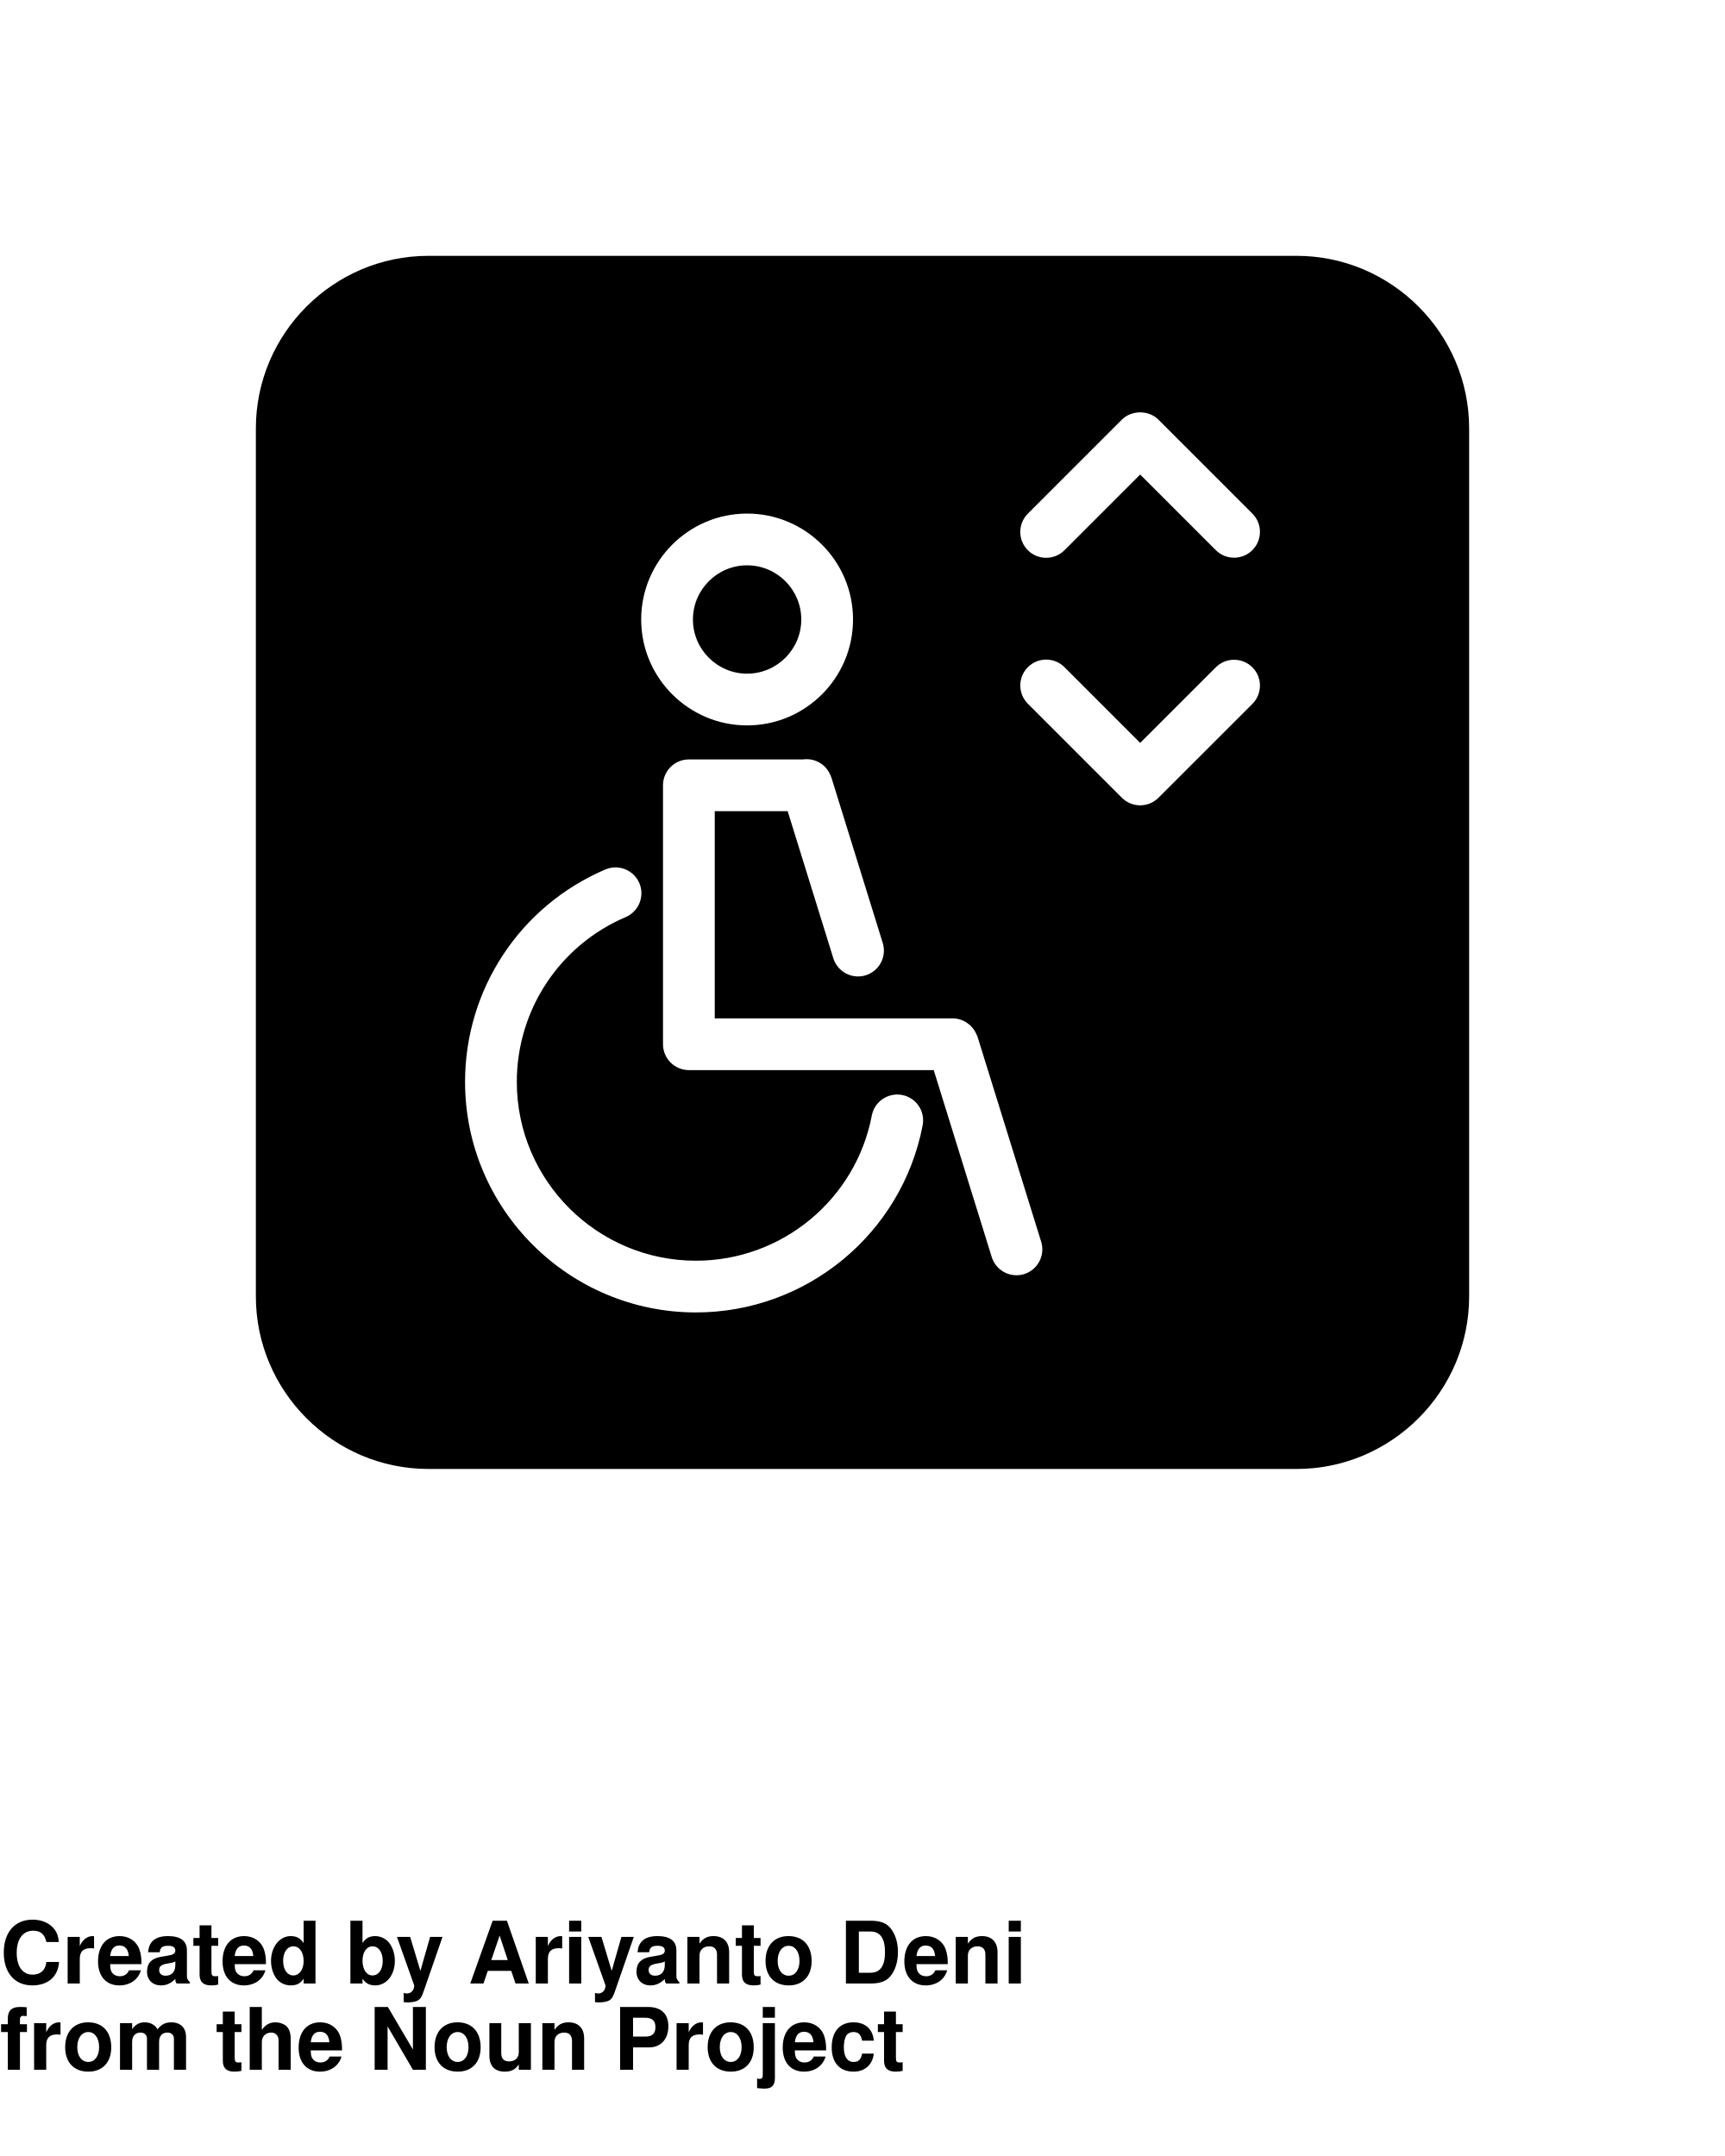
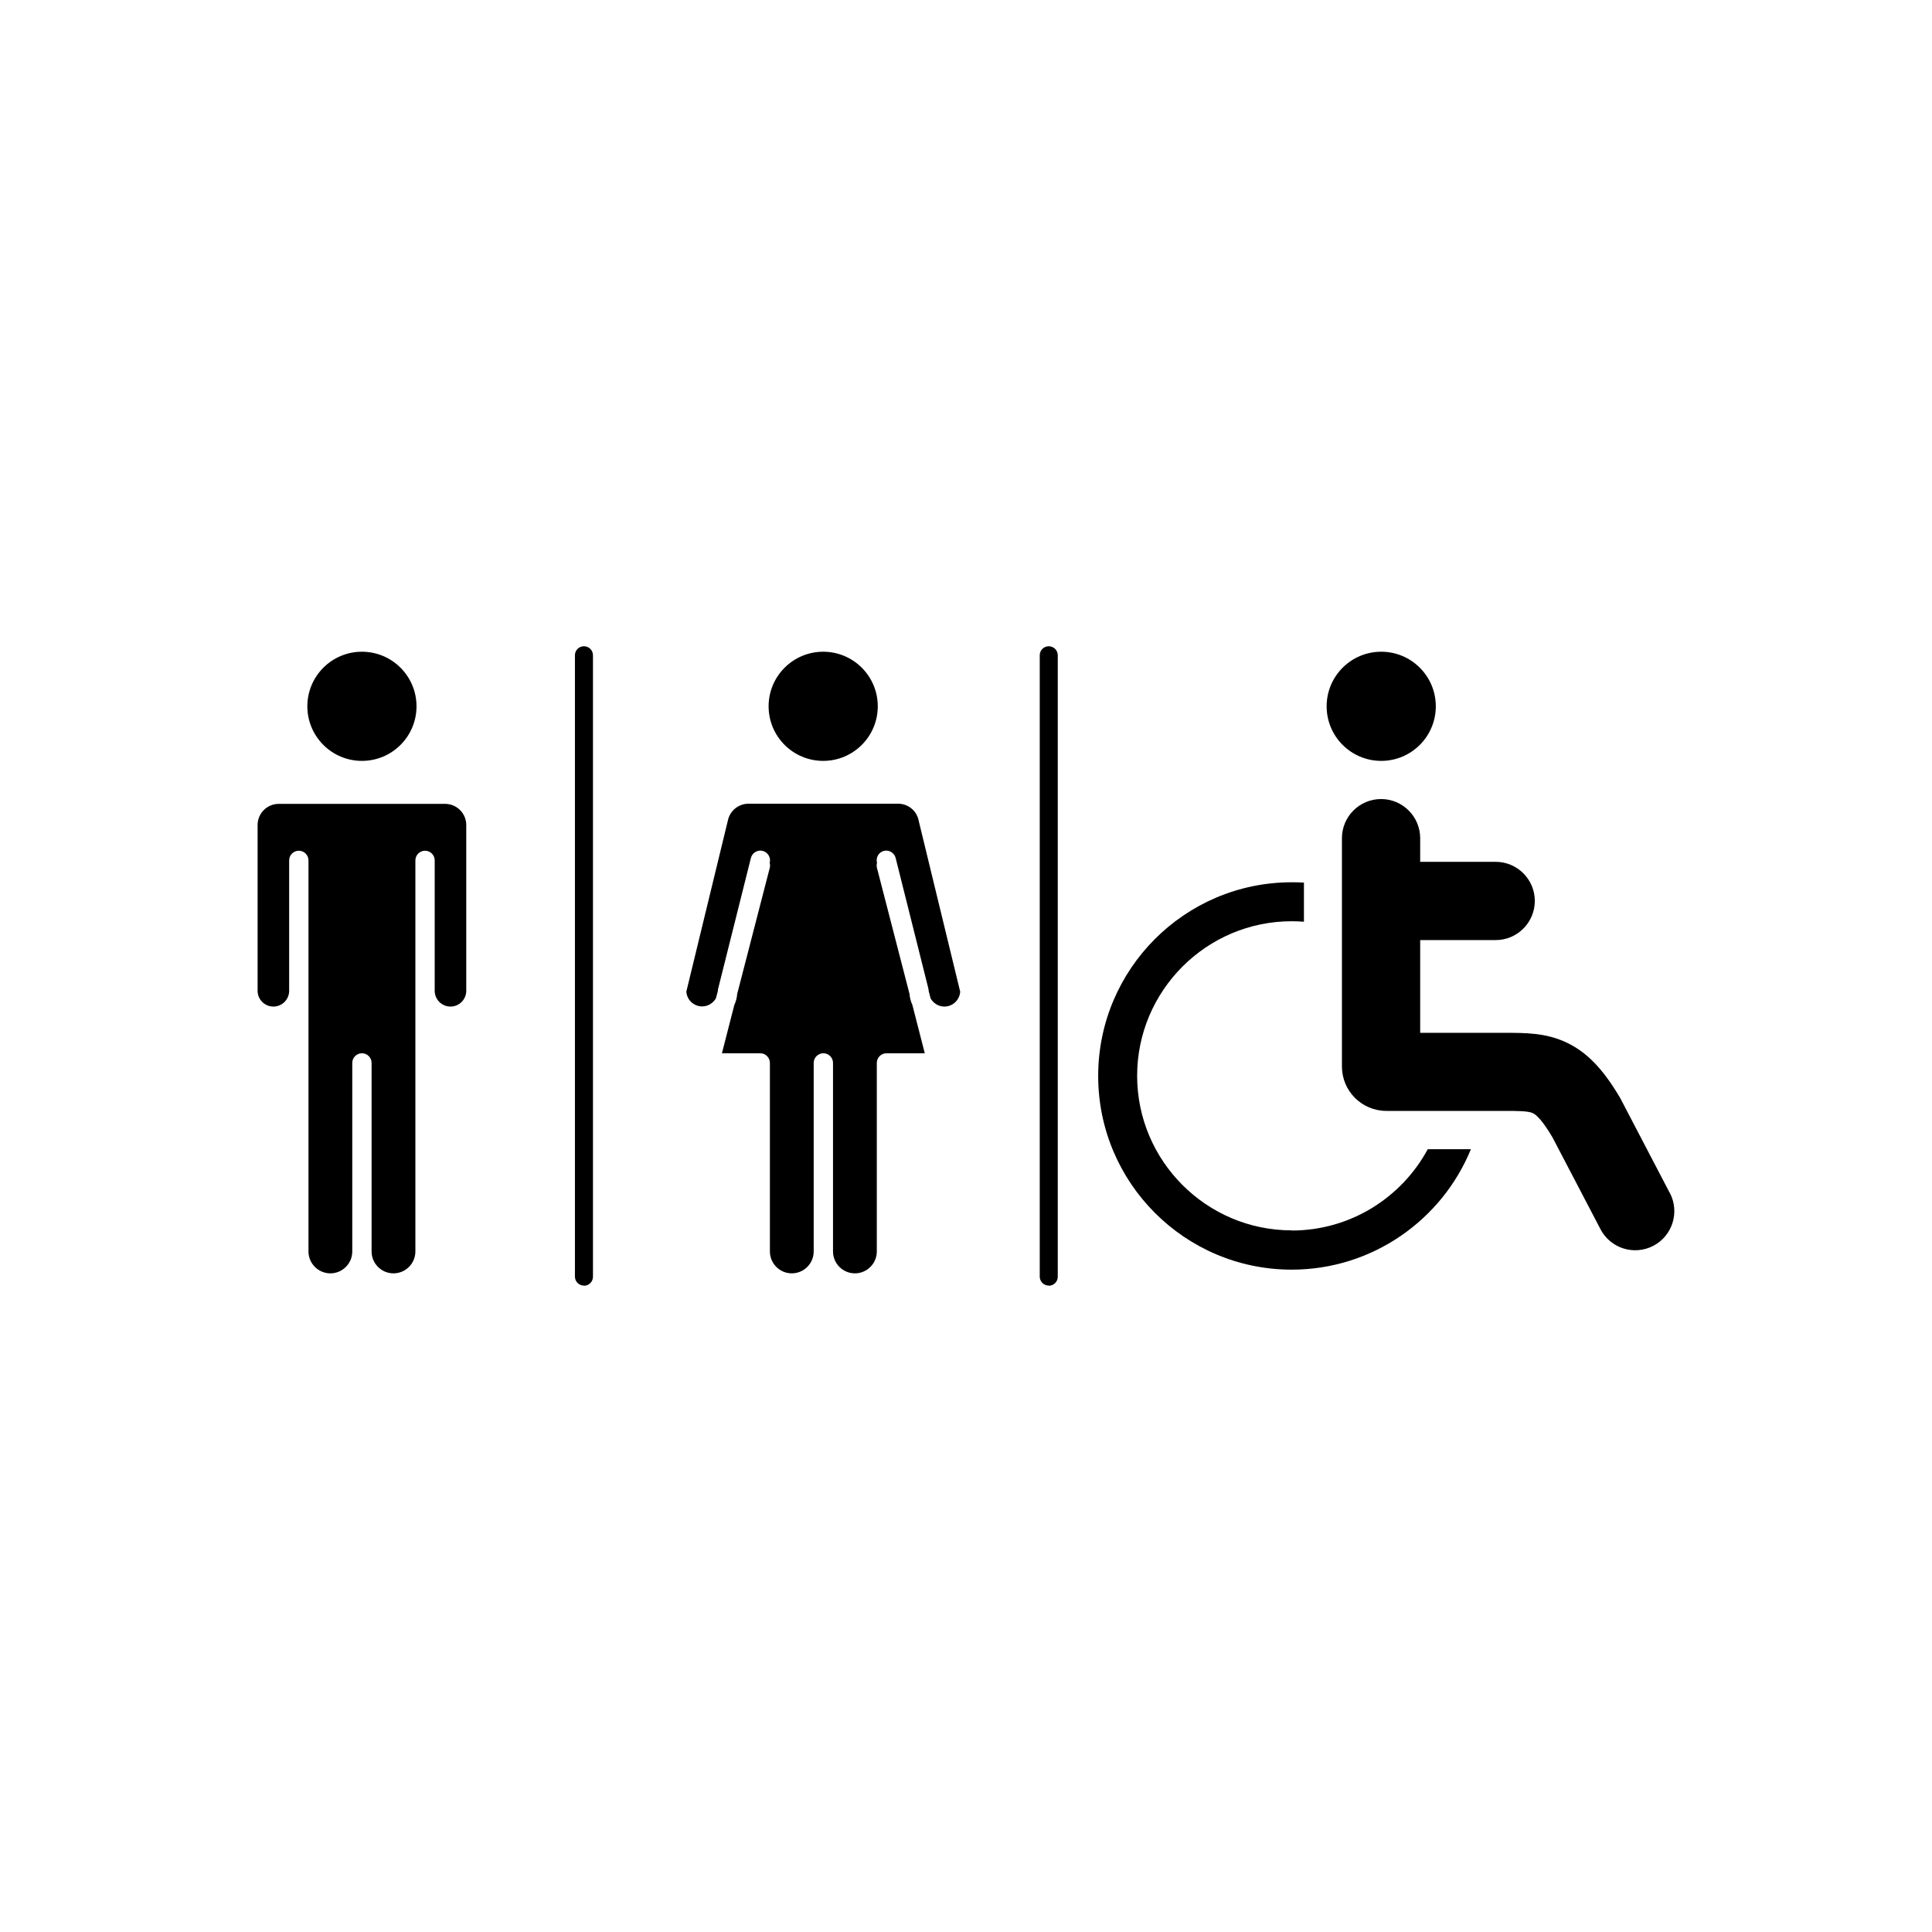
- <svg xmlns="http://www.w3.org/2000/svg" version="1.1" x="0px" y="0px" viewBox="0 0 100 125" enable-background="new 0 0 100 100" xml:space="preserve">
-   <g>
-     <path d="M43.31,39.057c1.732,0,3.141-1.409,3.141-3.14   c0-1.732-1.408-3.141-3.141-3.141c-1.73,0-3.14,1.409-3.14,3.141   C40.17,37.648,41.579,39.057,43.31,39.057z" />
-     <path d="M75.167,14.833H24.833c-5.5,0-10,4.5-10,10v50.334c0,5.5,4.5,10,10,10h50.334c5.5,0,10-4.5,10-10   V24.833C85.167,19.333,80.667,14.833,75.167,14.833z M43.31,29.776   c3.387,0,6.141,2.755,6.141,6.141s-2.754,6.14-6.141,6.14   c-3.385,0-6.14-2.754-6.14-6.14S39.925,29.776,43.31,29.776z M53.488,65.238   c-1.203,6.289-6.73,10.854-13.144,10.854c-7.379,0-13.384-5.997-13.384-13.368   c0-5.372,3.192-10.206,8.134-12.314c0.762-0.323,1.643,0.029,1.969,0.791   c0.324,0.762-0.029,1.644-0.791,1.969c-3.834,1.636-6.312,5.386-6.312,9.555   c0,5.717,4.658,10.368,10.384,10.368c4.976,0,9.264-3.54,10.196-8.418   c0.156-0.813,0.94-1.343,1.756-1.191C53.11,63.639,53.644,64.424,53.488,65.238z    M59.369,73.869c-0.147,0.046-0.298,0.067-0.444,0.067   c-0.641,0-1.233-0.412-1.433-1.056l-3.363-10.838H39.935c-0.829,0-1.5-0.672-1.5-1.5   V45.53c0-0.829,0.671-1.5,1.5-1.5h6.619c0.672-0.094,1.325,0.277,1.586,0.912   c0.002,0.002,0.003,0.005,0.004,0.008c0.016,0.039,0.037,0.075,0.049,0.116   l2.98,9.602c0.246,0.791-0.196,1.631-0.987,1.877   c-0.148,0.046-0.298,0.067-0.445,0.067c-0.64,0-1.232-0.412-1.433-1.056   l-2.646-8.526h-4.227v12.013h13.791c0.359,0,0.685,0.132,0.943,0.343   c0.008,0.006,0.015,0.013,0.022,0.019c0.056,0.047,0.107,0.097,0.155,0.151   c0.027,0.03,0.054,0.062,0.078,0.096c0.026,0.034,0.05,0.068,0.073,0.105   c0.036,0.057,0.068,0.116,0.097,0.179c0.008,0.017,0.014,0.032,0.021,0.048   c0.019,0.045,0.042,0.087,0.057,0.134l3.686,11.875   C60.603,72.783,60.16,73.624,59.369,73.869z M72.601,40.811l-5.443,5.441   c-0.293,0.292-0.677,0.439-1.061,0.439s-0.768-0.146-1.061-0.439l-5.449-5.45   c-0.586-0.586-0.586-1.536,0-2.121c0.586-0.586,1.535-0.586,2.121,0l4.389,4.39   l4.383-4.381c0.586-0.585,1.535-0.585,2.121,0S73.187,40.225,72.601,40.811z    M72.601,31.895c-0.586,0.586-1.535,0.586-2.121,0l-4.383-4.383l-4.389,4.389   c-0.293,0.293-0.677,0.439-1.061,0.439s-0.768-0.146-1.061-0.439   c-0.586-0.585-0.586-1.535,0-2.121l5.449-5.45c0.562-0.562,1.559-0.562,2.121,0   l5.443,5.444C73.187,30.359,73.187,31.309,72.601,31.895z" />
+ <svg xmlns="http://www.w3.org/2000/svg" viewBox="0 0 24 24" width="24" height="24" fill="currentColor">
+   <g transform="translate(2, 2) scale(0.2)">
+     <path d="M55.14,69.86c.31,0,.56-.25,.56-.56V30.7c0-.31-.25-.56-.56-.56s-.56,.25-.56,.56v38.59c0,.31,.25,.56,.56,.56Z" />
+     <path d="M26.27,69.86c.31,0,.56-.25,.56-.56V30.7c0-.31-.25-.56-.56-.56s-.56,.25-.56,.56v38.59c0,.31,.25,.56,.56,.56Z" />
+     <g>
+       <path d="M93.72,64.11l-3.05-5.84-.03-.06c-1.09-1.85-2.11-2.89-3.39-3.48-1.26-.58-2.48-.58-3.88-.58h-5.16v-5.76h4.69c1.34,0,2.43-1.09,2.43-2.43h0c0-1.34-1.09-2.43-2.43-2.43h-4.69v-1.47c0-1.34-1.09-2.43-2.43-2.43s-2.43,1.09-2.43,2.43v14.18c0,1.53,1.24,2.76,2.76,2.76h7.26c.87,0,1.55,0,1.84,.14,.2,.09,.58,.43,1.21,1.49l2.99,5.72c.62,1.19,2.09,1.65,3.28,1.03h0c1.19-.62,1.65-2.09,1.03-3.28Z" />
+       <path d="M70.23,66.42c-5.29,0-9.6-4.31-9.6-9.6s4.31-9.6,9.6-9.6c.26,0,.51,.01,.76,.03v-2.43c-.25-.02-.51-.02-.76-.02-6.63,0-12.02,5.39-12.02,12.03s5.39,12.03,12.02,12.03c5.02,0,9.34-3.1,11.13-7.48h-2.68c-1.62,3-4.8,5.05-8.45,5.05Z" />
+       <circle cx="75.79" cy="33.87" r="3.39" />
+     </g>
+     <g>
+       <path d="M47.05,40.92c-.14-.59-.66-1-1.27-1h-9.29c-.6,0-1.13,.41-1.27,1l-2.59,10.67c.03,.51,.46,.92,.98,.92,.37,0,.69-.21,.86-.51l.12-.46h0c0-.06,0-.1,.02-.15l2.03-8.1c.08-.32,.41-.52,.73-.44,.32,.08,.52,.41,.44,.73v.02c.02,.1,.03,.2,0,.31l-2.02,7.82c-.02,.24-.08,.48-.18,.69l-.77,3h2.38c.33,0,.6,.27,.6,.6v11.71c0,.75,.61,1.36,1.36,1.36s1.36-.61,1.36-1.36v-11.71c0-.33,.27-.6,.6-.6s.6,.27,.6,.6v11.71c0,.75,.61,1.36,1.36,1.36s1.36-.61,1.36-1.36v-11.71c0-.33,.27-.6,.6-.6h2.38l-.77-3c-.1-.22-.16-.45-.18-.69l-2.02-7.82c-.03-.11-.02-.21,0-.31v-.02c-.08-.32,.11-.65,.43-.73,.32-.08,.65,.12,.73,.44l2.03,8.1s.02,.1,.02,.15h0l.12,.47c.17,.3,.49,.51,.86,.51,.52,0,.94-.41,.98-.92l-2.59-10.67Z" />
+       <circle cx="41.13" cy="33.87" r="3.39" />
+     </g>
+     <g>
+       <path d="M17.65,39.93H7.31c-.72,0-1.31,.59-1.31,1.31v10.3c0,.54,.44,.98,.98,.98s.98-.44,.98-.98v-8.1c0-.33,.27-.6,.6-.6s.6,.27,.6,.6v24.29c0,.75,.61,1.36,1.36,1.36s1.36-.61,1.36-1.36v-11.71c0-.33,.27-.6,.6-.6s.6,.27,.6,.6v11.71c0,.75,.61,1.36,1.36,1.36s1.36-.61,1.36-1.36v-24.29c0-.33,.27-.6,.6-.6s.6,.27,.6,.6v8.1c0,.54,.44,.98,.98,.98s.98-.44,.98-.98v-10.3c0-.72-.59-1.31-1.31-1.31Z" />
+       <circle cx="12.48" cy="33.87" r="3.39" />
+     </g>
  </g>
-   <text x="0" y="115" fill="#000000" font-size="5px" font-weight="bold" font-family="'Helvetica Neue', Helvetica, Arial-Unicode, Arial, Sans-serif">Created by Ariyanto Deni</text>
-   <text x="0" y="120" fill="#000000" font-size="5px" font-weight="bold" font-family="'Helvetica Neue', Helvetica, Arial-Unicode, Arial, Sans-serif">from the Noun Project</text>
</svg>
